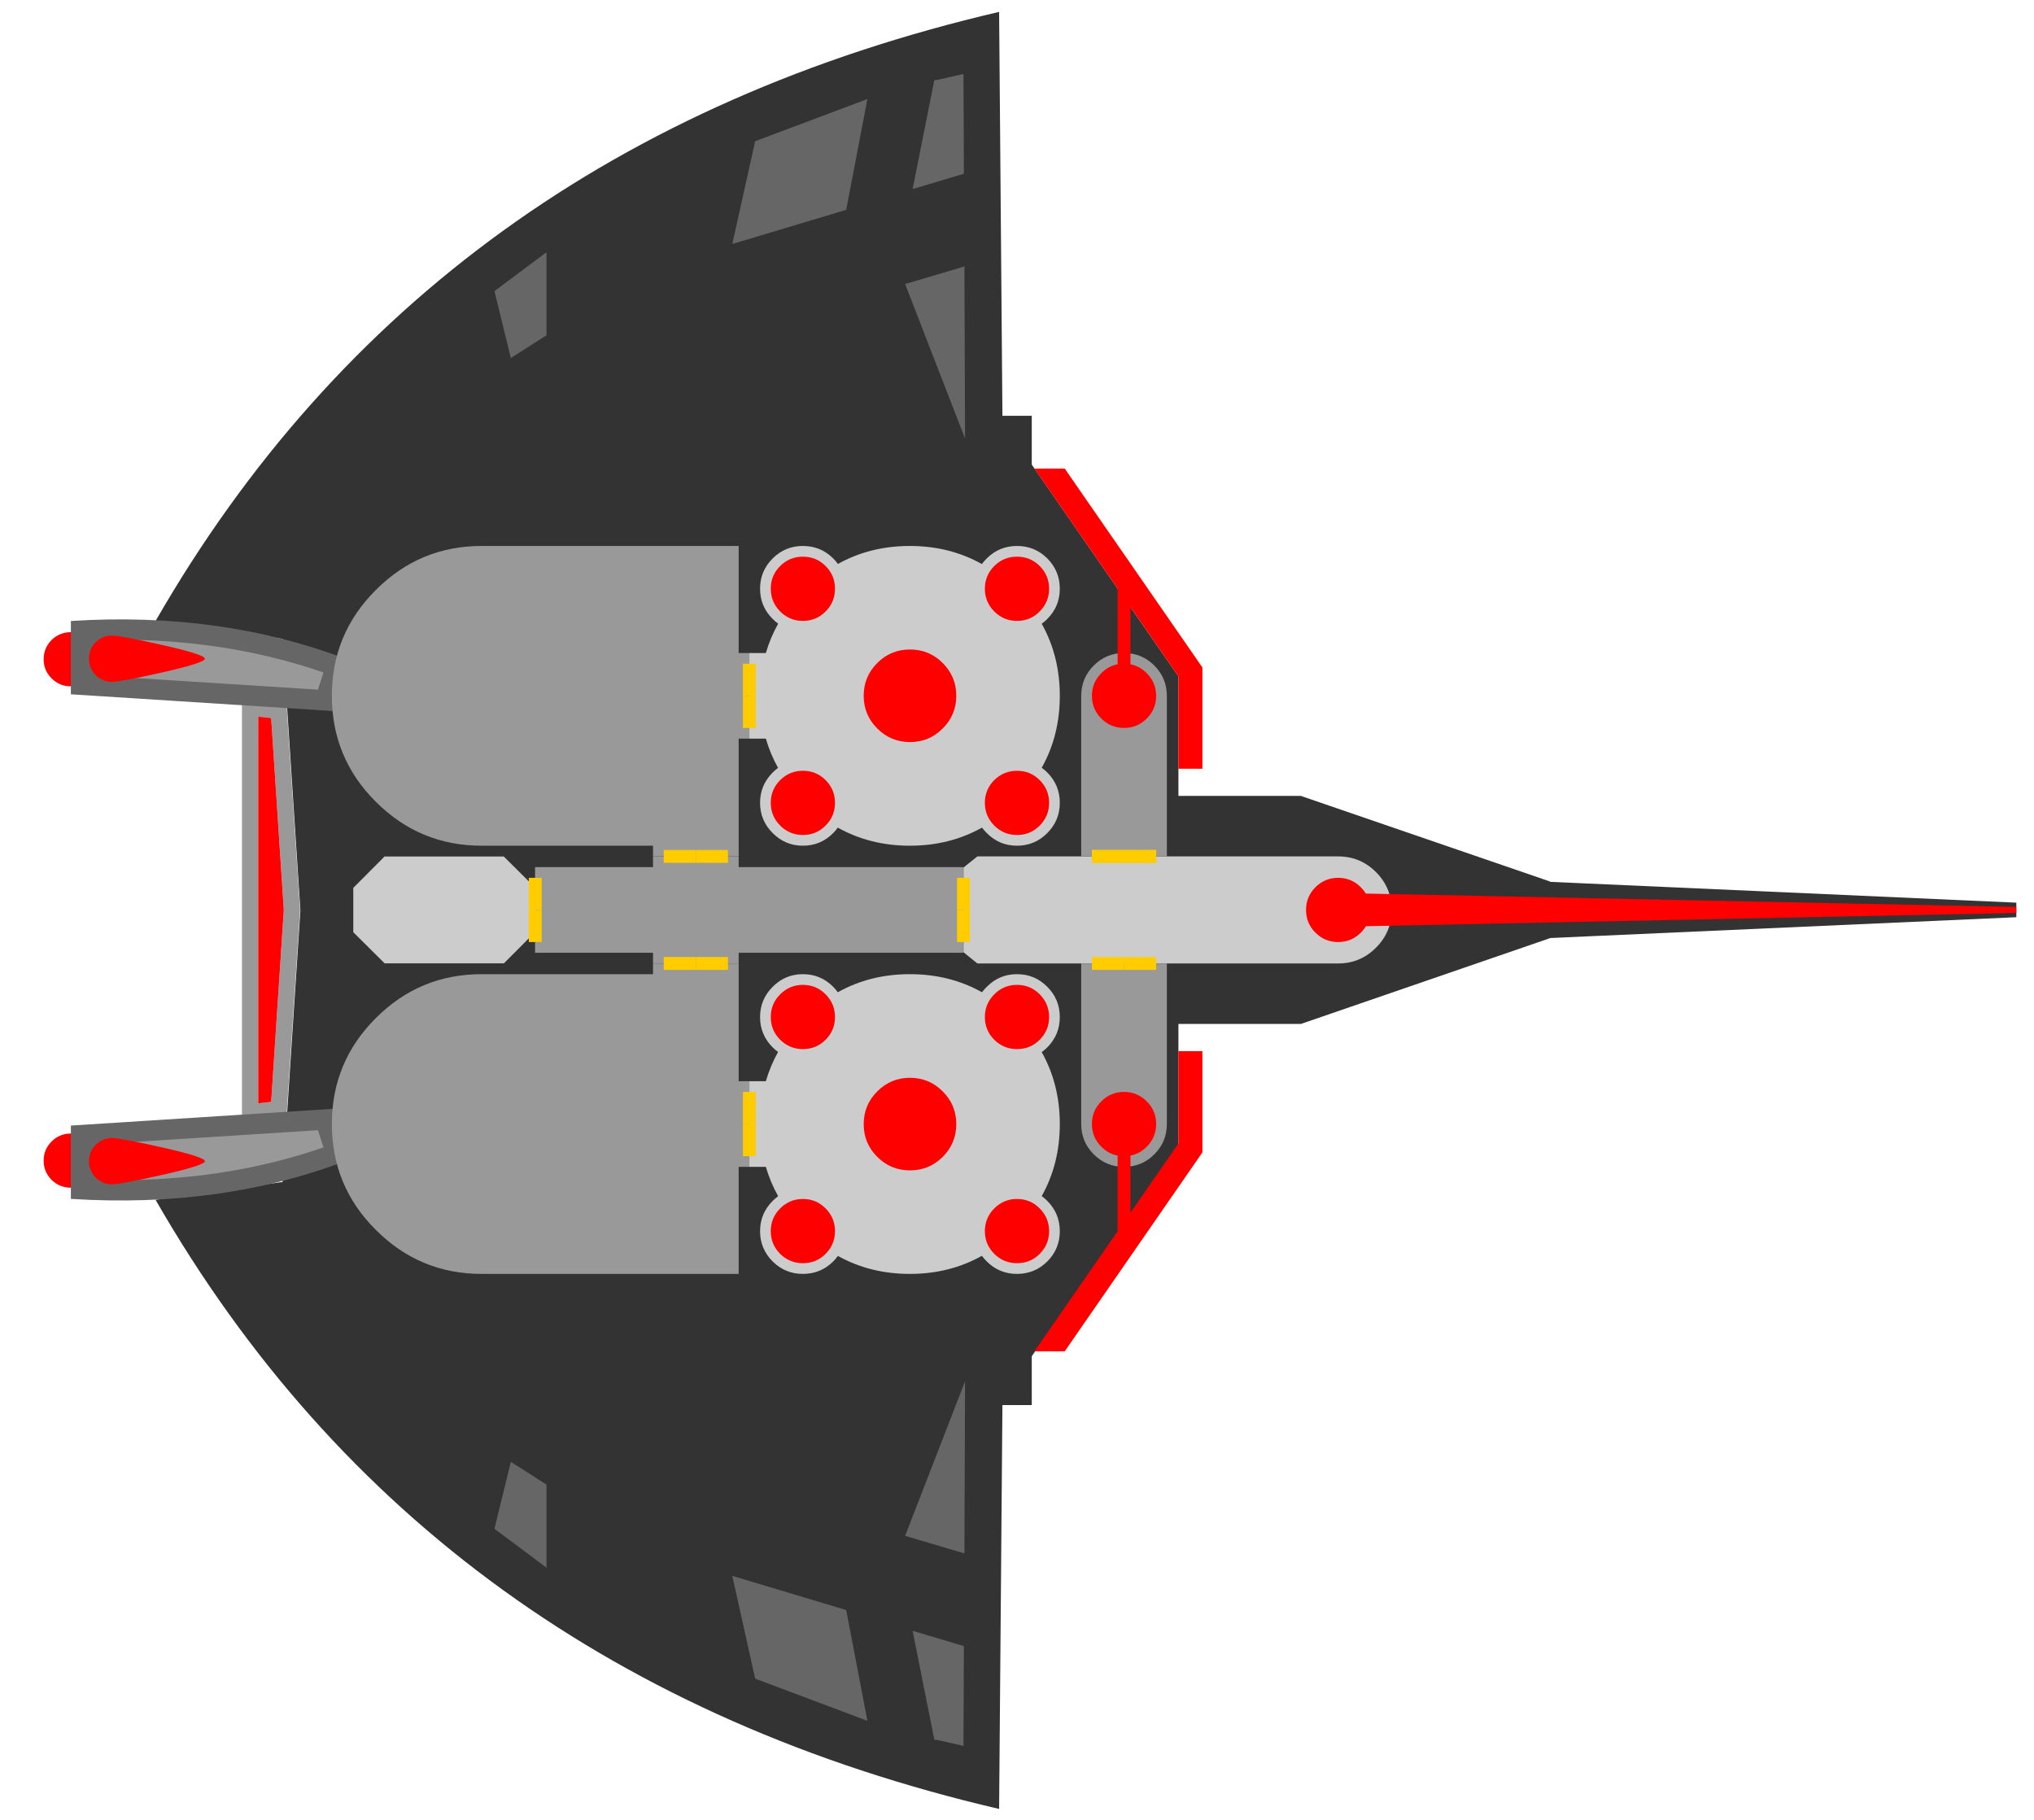
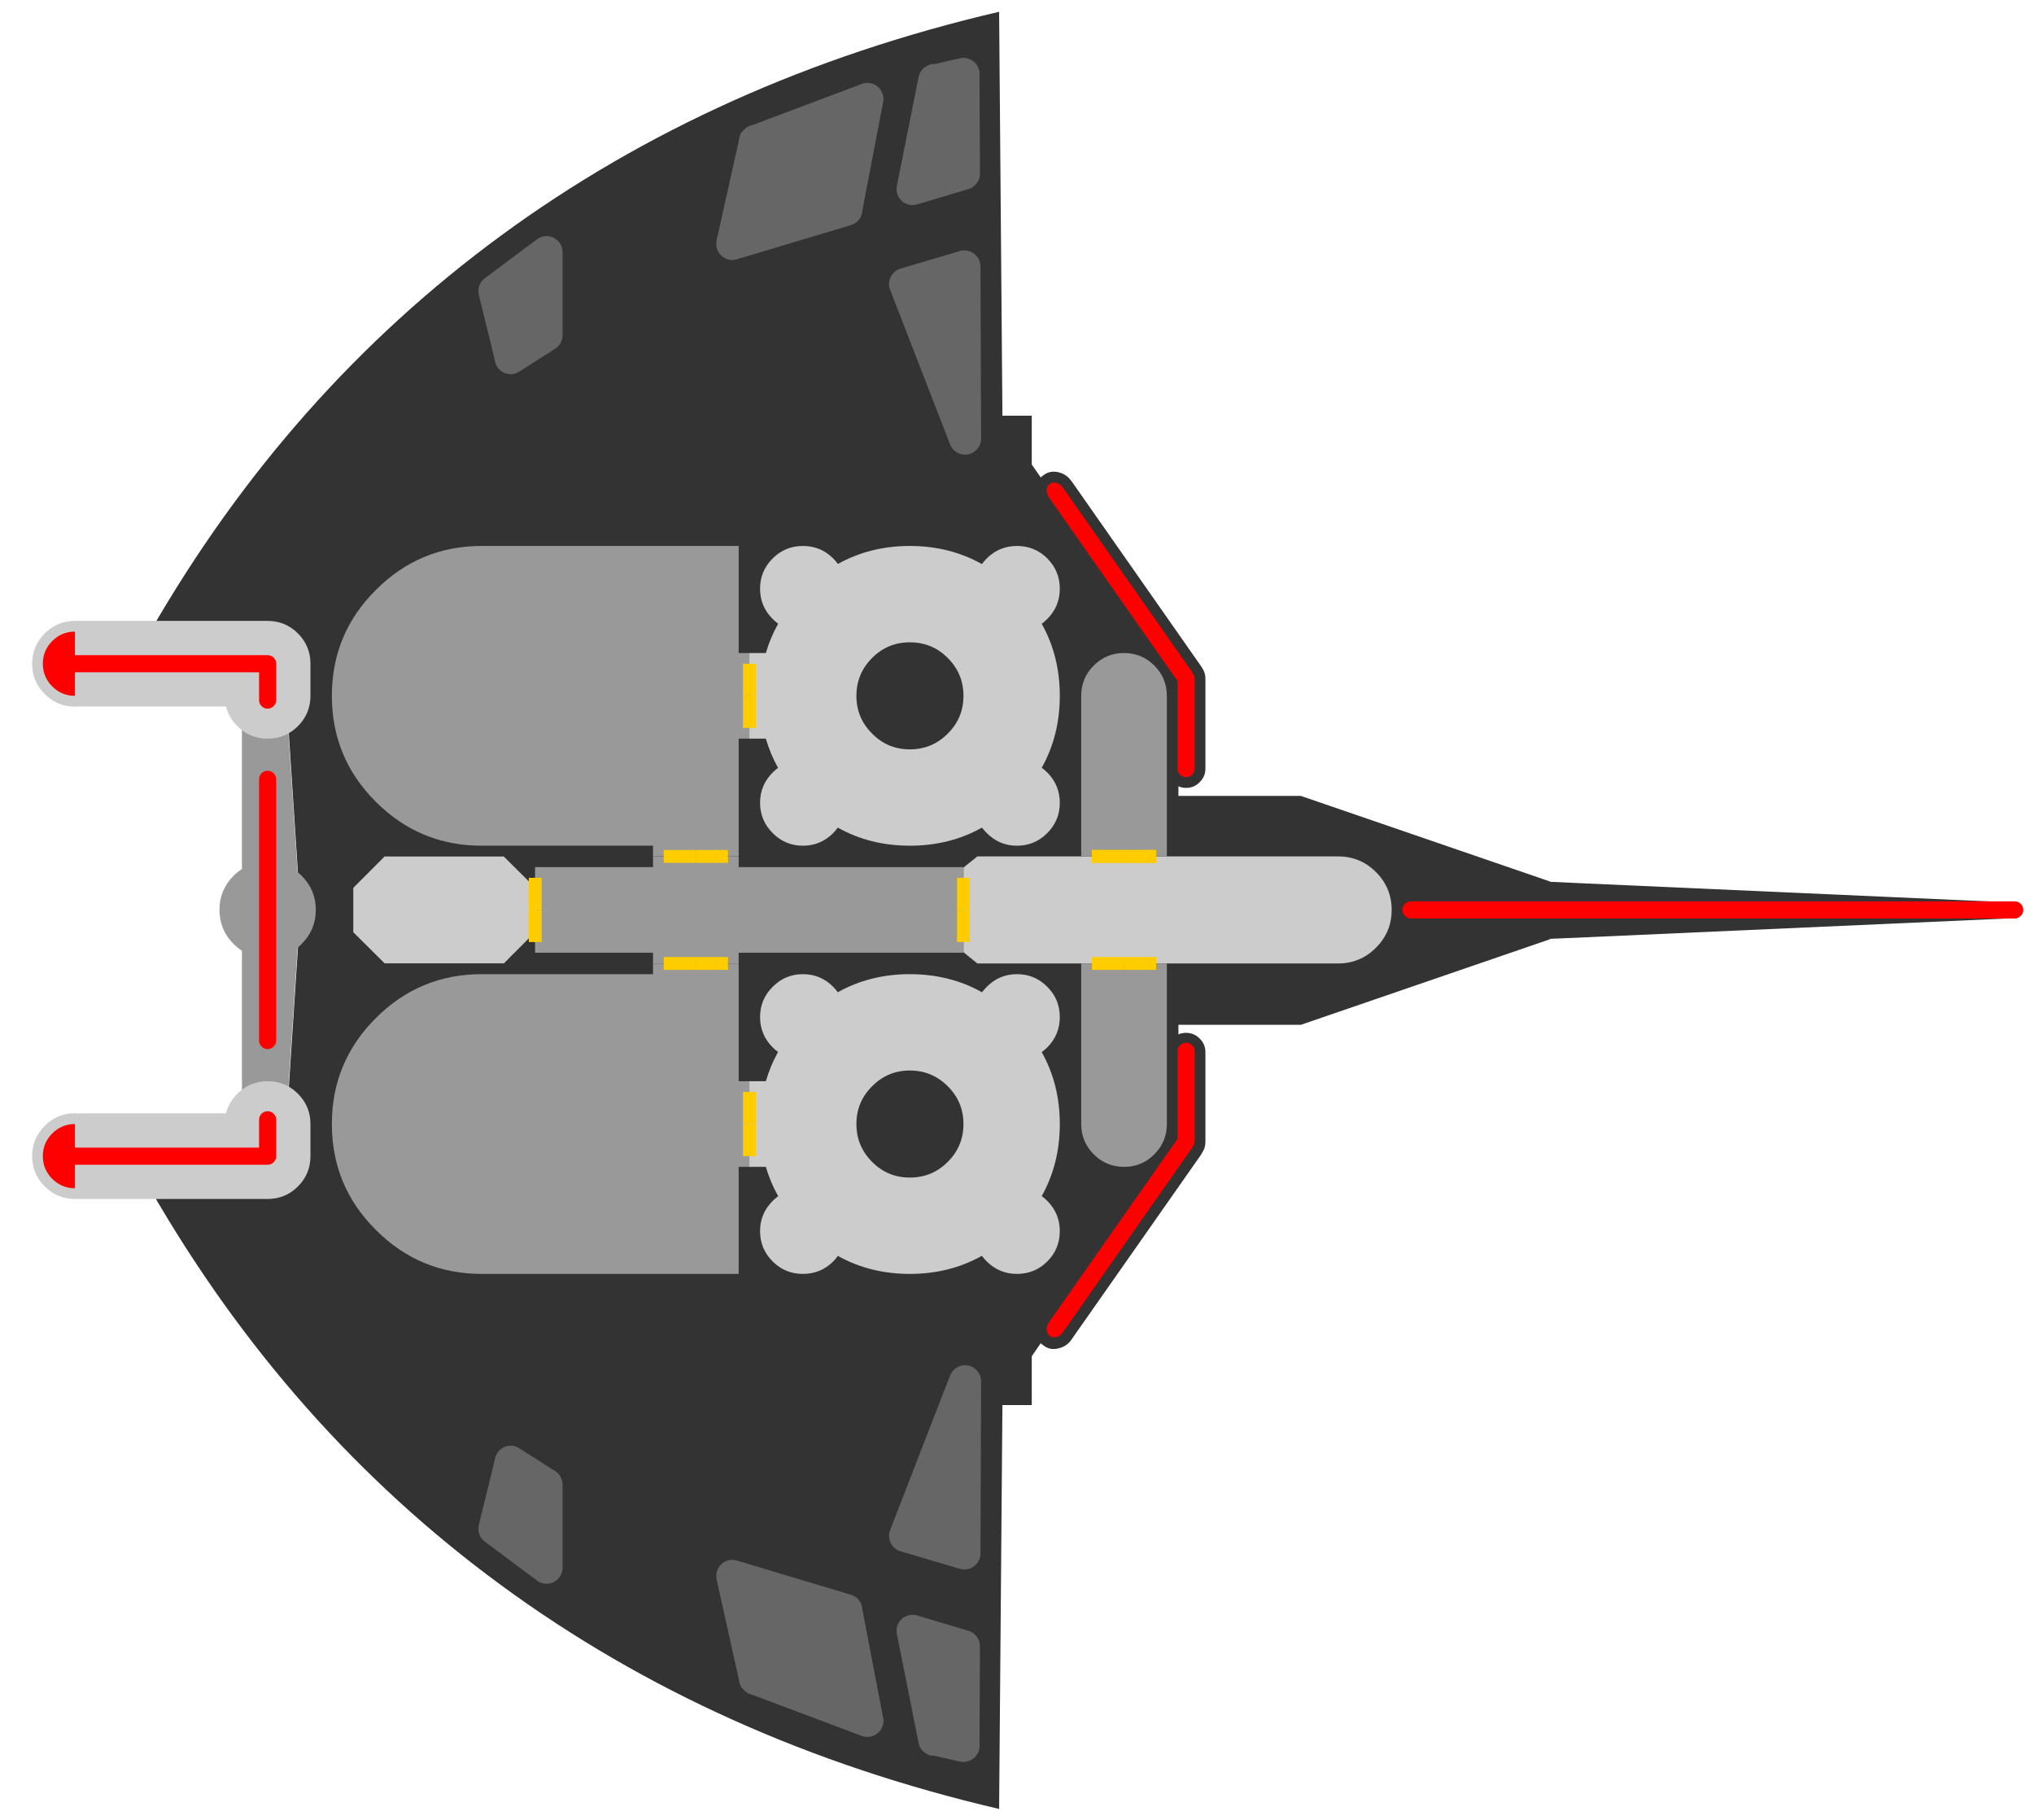
<svg xmlns="http://www.w3.org/2000/svg" xmlns:xlink="http://www.w3.org/1999/xlink" version="1.1" preserveAspectRatio="none" x="0px" y="0px" width="950px" height="850px" viewBox="0 0 950 850">
  <defs>
-     <g id="Wireframe_Flat_0_Layer5_0_FILL">
-       <path fill="#333333" stroke="none" d=" M 256.9 -208 L 256.9 -230.8 243.2 -230.8 241.65 -419.45 Q -24.5 -357.4 -152.35 -134.95 L -93 -126.6 -84.7 0.2 -93 127.05 -152.35 135.4 Q -24.5 357.85 241.65 419.9 L 243.2 231.25 256.9 231.25 256.9 208.45 325.4 109.55 325.4 0.45 325.4 0 325.4 -109.1 256.9 -208 Z" />
+     <g id="Wireframe_Flat_0_Layer9_0_FILL">
+       <path fill="#333333" stroke="none" d=" M 716.75 -3 L 716.75 -3.4 516.25 -12.35 498.9 -13.15 498.9 -13.3 382.6 -53.25 325.4 -53.25 325.4 -57.75 Q 327.06 -56.992 329 -57 332.668 -56.999 335.25 -59.6 335.326 -59.673 335.4 -59.75 338.001 -62.332 338 -66 L 338 -108 Q 338.012 -110.779 336.5 -113 336.3 -113.406 336 -113.8 L 275.6 -200.1 275.65 -199.95 Q 273.498 -203.259 270 -204.25 265.771 -205.557 262.5 -203.15 261.73 -202.627 261.1 -202 L 256.9 -208.05 256.9 -230.8 256.9 -230.85 243.2 -230.85 241.65 -419.5 Q 109.4 -388.65 8.85 -314.85 -90.5 -241.9 -154.85 -130 L -154.85 -130 Q -154.836 -129.974 -154.85 -129.95 L -93 -126.6 -84.7 0.2 -93 127 -154.85 130.35 Q -154.836 130.374 -154.85 130.4 L -154.85 130.4 Q -90.5 242.3 8.85 315.25 109.4 389.05 241.65 419.9 L 243.2 231.25 256.9 231.25 256.9 231.2 256.9 208.45 261.1 202.35 Q 261.71 203.006 262.55 203.55 265.75 205.95 270 204.6 273.5 203.65 275.7 200.35 L 275.6 200.45 336.05 114.2 Q 336.3 113.8 336.5 113.35 338 111.2 338 108.4 L 338 66.4 Q 338 62.75 335.4 60.15 335.35 60.05 335.25 60 332.65 57.4 329 57.4 327.05 57.4 325.4 58.1 L 325.4 53.65 382.6 53.65 498.9 13.7 498.9 13.5 516.25 12.75 716.75 3.8 716.75 3.4 716.75 -3 Z" />
+     </g>
+     <g id="Wireframe_Flat_0_Layer8_0_FILL">
+       <path fill="#999999" stroke="none" d=" M -91.2 -96.55 L -112 -98.8 -112 -19.1 Q -114.042 -17.788 -115.9 -16 L -115.9 -15.95 Q -122.502 -9.351 -122.5 -0.05 -122.494 9.31 -115.9 15.9 -114.057 17.75 -112 19.05 L -112 98.8 -91.2 96.55 -86 17.6 Q -85.022 16.829 -84.1 15.9 L -84.1 15.85 Q -77.507 9.292 -77.5 -0.05 -77.498 -9.351 -84.1 -15.95 -85.024 -16.875 -86 -17.65 L -91.2 -96.55 Z" />
+     </g>
+     <g id="Wireframe_Flat_0_Layer7_0_FILL">
+       <path fill="#CCCCCC" stroke="none" d=" M 231.5 -25 L 225 -19.8 225 19.75 231.5 25 400 25 Q 410.35 25 417.65 17.65 425 10.35 425 0 425 -10.35 417.65 -17.7 410.35 -25 400 -25 L 231.5 -25 Z" />
+     </g>
+     <g id="Wireframe_Flat_0_Layer6_0_FILL">
+       <path fill="#99999A" stroke="none" d=" M 80 -25 L 80 -20 24.9 -20 24.9 20 80 20 80 25 120 25 120 20 224.9 20 224.9 -20 120 -20 120 -25 80 -25 Z" />
+     </g>
+     <g id="Wing_flat_0_Layer8_0_FILL">
+       <path fill="#CCCCCC" stroke="none" d=" M -204.1 -129.15 Q -210 -123.25 -210 -115 -210 -106.7 -204.1 -100.85 -198.25 -94.95 -190 -94.95 -189.136 -94.95 -188.3 -95.05 -187.903 -95 -187.5 -95 L -180.9 -95 -150.9 -95 -119.45 -95 Q -118.152 -89.852 -114.15 -85.85 -108.3 -80 -100 -80 -91.7 -80 -85.85 -85.85 -80 -91.7 -80 -100 L -80 -115 Q -80 -123.3 -85.85 -129.15 -91.7 -135 -100 -135 -100.249 -135 -100.5 -135 L -150.9 -135 -153.9 -135 -159.9 -135 -180.9 -135 -187.5 -135 Q -188.132 -135 -188.75 -135 -189.368 -135 -190 -135 -198.25 -135 -204.1 -129.15 Z" />
+     </g>
+     <g id="Wing_flat_0_Layer6_0_FILL">
+       <path fill="#99999A" stroke="none" d=" M 320 -100 Q 320 -108.3 314.15 -114.15 308.3 -120 300 -120 291.7 -120 285.85 -114.15 280 -108.3 280 -100 L 280 -25 320 -25 320 -100 Z" />
+       <path fill="#999999" stroke="none" d=" M 125 -120 L 120 -120 120 -170 -0.05 -170 Q -29 -170 -49.5 -149.4 -70 -129 -70 -100 -70 -71 -49.5 -50.55 -29 -30 -0.05 -30 L 80 -30 80 -25 120 -25 120 -80 125 -80 125 -120 Z" />
+       <path fill="#CCCCCC" stroke="none" d=" M 150 -170 Q 141.75 -170 135.9 -164.2 130 -158.3 130 -150.05 130 -141.75 135.9 -135.9 137.122 -134.667 138.45 -133.7 134.798 -127.177 132.7 -120 L 125 -120 125 -80 132.7 -80 Q 134.788 -72.847 138.4 -66.35 137.107 -65.397 135.9 -64.2 130 -58.3 130 -50.05 130 -41.75 135.9 -35.9 141.75 -30 150 -30 158.3 -30 164.15 -35.9 165.36 -37.11 166.3 -38.45 181.382 -30 199.95 -30 218.588 -30 233.65 -38.45 234.664 -37.126 235.9 -35.9 241.75 -30 250 -30 258.3 -30 264.15 -35.9 270 -41.75 270 -50.05 270 -58.3 264.15 -64.2 262.92 -65.419 261.55 -66.4 270 -81.44 270 -100 270 -118.596 261.55 -133.65 262.905 -134.645 264.15 -135.9 270 -141.75 270 -150.05 270 -158.3 264.15 -164.2 258.3 -170 250 -170 241.75 -170 235.9 -164.2 234.63 -162.93 233.6 -161.55 218.555 -170 199.95 -170 181.415 -170 166.35 -161.6 165.394 -162.946 164.15 -164.2 158.3 -170 150 -170 Z" />
+     </g>
+     <g id="Wing_flat_0_Layer5_0_FILL">
+       <path fill="#666666" stroke="none" d=" M 37.75 -307.2 Q 37.752 -310.081 35.8 -312.25 33.848 -314.385 30.95 -314.7 28.092 -314.945 25.75 -313.2 L 1.45 -295.05 Q 0.037 -293.98 -0.75 -292.4 -1.548 -290.818 -1.55 -289.05 L -1.55 -289 Q -1.545 -288.112 -1.35 -287.25 L 6.05 -257.05 Q 6.272 -254.836 7.7 -253.05 9.498 -250.817 12.3 -250.35 15.149 -249.881 17.55 -251.45 L 34.25 -262.1 Q 35.892 -263.113 36.8 -264.8 37.751 -266.488 37.75 -268.4 L 37.75 -307.2 M 195.6 -299.55 Q 193.591 -298.935 192.15 -297.35 190.758 -295.771 190.35 -293.7 189.985 -291.635 190.75 -289.65 L 218.75 -217.45 Q 219.745 -214.922 222.1 -213.6 224.498 -212.274 227.15 -212.8 229.799 -213.281 231.5 -215.4 233.258 -217.475 233.25 -220.2 L 232.95 -300.6 Q 232.946 -302.951 231.55 -304.9 230.148 -306.861 227.85 -307.65 225.601 -308.431 223.3 -307.75 L 195.6 -299.55 M 186.85 -382.05 Q 185.594 -384.654 182.9 -385.75 180.192 -386.796 177.5 -385.8 L 126.45 -366.6 Q 124.407 -366.31 122.45 -364.35 122.334 -364.231 122.2 -364.1 120.472 -362.643 120.2 -359.85 L 109.7 -312.75 Q 109.548 -311.921 109.55 -311.1 L 109.55 -311.05 Q 109.548 -308.651 110.95 -306.7 112.351 -304.737 114.6 -303.95 116.903 -303.173 119.2 -303.9 L 172.4 -319.85 Q 174.205 -320.371 175.55 -321.7 L 175.6 -321.75 Q 177.611 -323.758 177.75 -326.55 L 187.35 -376.65 Q 187.404 -376.847 187.4 -377 188.086 -379.598 186.85 -382.05 M 228.15 -397.25 Q 225.874 -398.322 223.4 -397.8 L 211.55 -395.1 211.5 -395.1 Q 211.462 -395.1 211.4 -395.1 208.733 -395.105 206.65 -393.4 204.571 -391.689 204.05 -389.1 L 193.9 -338.2 Q 193.369 -335.551 194.6 -333.2 195.883 -330.812 198.35 -329.8 200.829 -328.746 203.4 -329.55 L 227.35 -336.7 Q 229.739 -337.396 231.2 -339.4 232.712 -341.4 232.7 -343.9 L 232.5 -389.6 Q 232.783 -391.863 231.65 -393.95 230.479 -396.194 228.15 -397.25 Z" />
+     </g>
+     <g id="Wing_flat_0_Layer4_0_FILL">
+       <path fill="#333333" stroke="none" d=" M 199.95 -125 Q 189.6 -125 182.35 -117.7 175 -110.35 175 -100 175 -89.6 182.35 -82.35 189.6 -75 199.95 -75 210.35 -75 217.65 -82.35 225 -89.6 225 -100 225 -110.35 217.65 -117.7 210.35 -125 199.95 -125 Z" />
+     </g>
+     <g id="Door_0_Layer0_0_FILL">
+       <path fill="#FFCC00" stroke="none" d=" M 3 -15 L -3 -15 -3 0 3 0 3 -15 Z" />
+     </g>
+     <g id="Door_0_Layer0_1_FILL">
+       <path fill="#FFCC00" stroke="none" d=" M 3 15 L 3 0 -3 0 -3 15 3 15 Z" />
+     </g>
+     <g id="Wing_flat_0_Layer1_0_FILL">
+       <path fill="#FF0000" stroke="none" d=" M -190 -119 L -190 -130 Q -196.2 -130 -200.6 -125.6 -205 -121.2 -205 -115 -205 -108.8 -200.6 -104.4 -196.2 -100 -190 -100 L -190 -111 -104 -111 -104 -98 Q -104 -96.35 -102.85 -95.2 -101.65 -94 -100 -94 -98.35 -94 -97.2 -95.2 -96 -96.35 -96 -98 L -96 -115 Q -96 -116.65 -97.2 -117.85 -98.35 -119 -100 -119 L -190 -119 M 268.5 -199.45 Q 266.75 -200 265.4 -199.05 264.05 -198.1 263.85 -196.2 263.8 -194.35 264.95 -192.6 L 325 -106.9 325 -66 Q 325 -64.35 326.15 -63.2 327.35 -62 329 -62 330.65 -62 331.8 -63.2 333 -64.35 333 -66 L 333 -108 Q 333 -109.65 331.8 -110.85 L 331.9 -110.95 271.5 -197.2 Q 270.35 -198.95 268.5 -199.45 Z" />
    </g>
    <g id="Wireframe_Flat_0_Layer4_0_FILL">
-       <path fill="#99999A" stroke="none" d=" M -91.2 -96.55 L -112 -98.8 -112 98.8 -91.2 96.55 -84.85 0 -91.2 -96.55 M -104.4 -90.3 L -98.35 -89.65 -92.45 0 -98.35 89.65 -104.4 90.35 -104.4 -90.3 Z" />
-       <path fill="#FF0000" stroke="none" d=" M -98.35 -89.65 L -104.4 -90.3 -104.4 90.35 -98.35 89.65 -92.45 0 -98.35 -89.65 Z" />
-     </g>
-     <g id="Wireframe_Flat_0_Layer4_1_FILL">
-       <path fill="#333333" stroke="none" d=" M 495.9 -10.55 L 379.6 -50.5 282.6 -50.5 282.6 56 379.6 56 495.9 15.95 495.9 -10.55 Z" />
-     </g>
-     <g id="Wireframe_Flat_0_Layer4_2_FILL">
-       <path fill="#333333" stroke="none" d=" M 406.45 -14.35 L 380.2 -35.3 282.6 -35.3 282.6 40.8 380.2 40.8 406.45 19.85 513.25 15.1 713.75 6.15 713.75 -0.65 513.25 -9.6 406.45 -14.35 Z" />
-     </g>
-     <g id="Wireframe_Flat_0_Layer4_3_FILL">
-       <path fill="#CCCCCC" stroke="none" d=" M 231.5 -25 L 225 -19.8 225 19.75 231.5 25 400 25 Q 410.35 25 417.65 17.65 425 10.35 425 0 425 -10.35 417.65 -17.7 410.35 -25 400 -25 L 231.5 -25 Z" />
-     </g>
-     <g id="Wireframe_Flat_0_Layer4_4_FILL">
-       <path fill="#FF0000" stroke="none" d=" M 400 -15 Q 393.75 -15 389.4 -10.6 385 -6.2 385 0 385 6.25 389.4 10.6 393.75 15 400 15 406.2 15 410.6 10.6 412.009 9.207 412.95 7.6 L 716.75 1.4 716.75 -1.4 412.95 -7.65 Q 411.999 -9.201 410.6 -10.6 406.2 -15 400 -15 Z" />
+       <path fill="#CCCCCC" stroke="none" d=" M 25 -10.35 L 10.3 -24.95 -45.4 -24.95 -60 -10.3 -60 10.4 -45.35 24.95 10.35 24.95 24.95 10.3 25 -10.35 Z" />
    </g>
    <g id="Wireframe_Flat_0_Layer3_0_FILL">
-       <path fill="#99999A" stroke="none" d=" M 80 -25 L 80 -20 24.9 -20 24.9 20 80 20 80 25 120 25 120 20 224.9 20 224.9 -20 120 -20 120 -25 80 -25 Z" />
+       <path fill="#FF0000" stroke="none" d=" M 718.8 -2.85 Q 717.65 -4 716 -4 L 434 -4 Q 432.35 -4 431.15 -2.85 430 -1.65 430 0 430 1.65 431.15 2.8 432.35 4 434 4 L 716 4 Q 717.65 4 718.8 2.8 720 1.65 720 0 720 -1.65 718.8 -2.85 Z" />
    </g>
-     <g id="Cannon_0_Layer0_0_FILL">
-       <path fill="#FF0000" stroke="none" d=" M -88.8 -15.45 Q -93.65 -10.55 -93.65 -3.65 -93.65 3.2 -88.8 8.05 -85.15 11.7 -80.35 12.65 -78.8 12.95 -77.05 12.95 -70.15 12.95 -65.3 8.05 -60.4 3.2 -60.4 -3.65 -60.4 -10.55 -65.3 -15.45 -70.15 -20.3 -77.05 -20.3 -78.8 -20.3 -80.35 -19.95 -85.15 -19.05 -88.8 -15.45 Z" />
+     <g id="Wireframe_Flat_0_Layer3_1_FILL">
+       <path fill="#FF0000" stroke="none" d=" M -100 -65 Q -101.65 -65 -102.85 -63.85 -104 -62.65 -104 -61 L -104 61 Q -104 62.65 -102.85 63.8 -101.65 65 -100 65 -98.35 65 -97.2 63.8 -96 62.65 -96 61 L -96 -61 Q -96 -62.65 -97.2 -63.85 -98.35 -65 -100 -65 Z" />
    </g>
-     <g id="Cannon_0_Layer0_1_FILL">
-       <path fill="#666666" stroke="none" d=" M -76.95 -27.15 L -76.95 17.85 83.6 28.1 93.65 -3.15 Q 16.05 -33.1 -76.95 -27.15 Z" />
-     </g>
-     <g id="Cannon_0_Layer0_2_FILL">
-       <path fill="#999999" stroke="none" d=" M 74.7 15 L 78.1 4.45 Q 16.45 -16.85 -54.85 -15.55 L -54.85 6.75 74.7 15 Z" />
-     </g>
-     <g id="Cannon_Node_0_Layer0_0_FILL">
-       <path fill="#FF0000" stroke="none" d=" M -2 -9.8 Q -4.9 -9.25 -7.1 -7.1 -10 -4.15 -10 0 -10 4.1 -7.1 7.05 -4.9 9.25 -2 9.8 -1.1 10 0 10 3.25 10 21.05 6.05 40 1.8 40 0 40 -1.8 21.05 -6.05 3.25 -10 0 -10 -1.1 -10 -2 -9.8 Z" />
-     </g>
-     <g id="Wing_flat_0_Layer5_0_FILL">
-       <path fill="#99999A" stroke="none" d=" M 300 -120 Q 291.7 -120 285.85 -114.15 280 -108.3 280 -100 L 280 -25 320 -25 320 -100 Q 320 -108.3 314.15 -114.15 308.3 -120 300 -120 Z" />
-       <path fill="#999999" stroke="none" d=" M 125 -120 L 120 -120 120 -170 -0.05 -170 Q -29 -170 -49.5 -149.4 -70 -129 -70 -100 -70 -71 -49.5 -50.55 -29 -30 -0.05 -30 L 80 -30 80 -25 120 -25 120 -80 125 -80 125 -120 Z" />
-       <path fill="#CCCCCC" stroke="none" d=" M 135.9 -164.2 Q 130 -158.3 130 -150.05 130 -141.75 135.9 -135.9 137.122 -134.667 138.45 -133.7 134.798 -127.177 132.7 -120 L 125 -120 125 -80 132.7 -80 Q 134.788 -72.847 138.4 -66.35 137.107 -65.397 135.9 -64.2 130 -58.3 130 -50.05 130 -41.75 135.9 -35.9 141.75 -30 150 -30 158.3 -30 164.15 -35.9 165.36 -37.11 166.3 -38.45 181.382 -30 199.95 -30 218.588 -30 233.65 -38.45 234.664 -37.126 235.9 -35.9 241.75 -30 250 -30 258.3 -30 264.15 -35.9 270 -41.75 270 -50.05 270 -58.3 264.15 -64.2 262.92 -65.419 261.55 -66.4 270 -81.44 270 -100 270 -118.596 261.55 -133.65 262.905 -134.645 264.15 -135.9 270 -141.75 270 -150.05 270 -158.3 264.15 -164.2 258.3 -170 250 -170 241.75 -170 235.9 -164.2 234.63 -162.93 233.6 -161.55 218.555 -170 199.95 -170 181.415 -170 166.35 -161.6 165.394 -162.946 164.15 -164.2 158.3 -170 150 -170 141.75 -170 135.9 -164.2 Z" />
-     </g>
-     <g id="Wing_flat_0_Layer4_0_FILL">
-       <path fill="#666666" stroke="none" d=" M 5.95 -289.05 L 5.95 -289 13.5 -258.15 Q 13.5 -258 13.55 -257.8 L 13.65 -257.85 13.55 -257.75 30.25 -268.4 30.25 -307.2 5.95 -289.05 M 197.75 -292.35 L 225.75 -220.15 225.45 -300.55 197.75 -292.35 M 180 -378.05 Q 180.05 -378.4 180.15 -378.75 L 128.25 -359.25 Q 128 -359.15 127.85 -359.1 127.8 -359.1 127.75 -359.05 L 127.7 -358.95 Q 127.65 -358.9 127.65 -358.8 L 117.05 -311.1 117.05 -311.05 170.25 -327 170.3 -327.05 170.3 -327.1 170.25 -327.05 170.25 -327.1 180 -378.05 M 225 -389.8 Q 225 -390.15 225.05 -390.45 L 213.05 -387.75 Q 212.2 -387.6 211.4 -387.6 L 201.25 -336.7 225.2 -343.85 225 -389.8 Z" />
-     </g>
-     <g id="Wing_flat_0_Layer3_0_FILL">
-       <path fill="#FF0000" stroke="none" d=" M 239.4 -60.65 Q 235 -56.25 235 -50.05 235 -43.8 239.4 -39.4 243.8 -35 250 -35 256.25 -35 260.6 -39.4 265 -43.8 265 -50.05 265 -56.25 260.6 -60.65 256.25 -65 250 -65 243.8 -65 239.4 -60.65 M 200 -121.65 Q 191.05 -121.65 184.75 -115.35 178.4 -109 178.4 -100.05 178.4 -91.05 184.75 -84.75 191.05 -78.4 200 -78.4 209 -78.4 215.3 -84.75 221.65 -91.05 221.65 -100.05 221.65 -109 215.3 -115.35 209 -121.65 200 -121.65 M 260.6 -160.65 Q 256.25 -165 250 -165 243.8 -165 239.4 -160.65 235 -156.25 235 -150.05 235 -143.8 239.4 -139.4 243.8 -135 250 -135 256.25 -135 260.6 -139.4 265 -143.8 265 -150.05 265 -156.25 260.6 -160.65 M 139.4 -60.65 Q 135 -56.25 135 -50.05 135 -43.8 139.4 -39.4 143.8 -35 150 -35 156.25 -35 160.6 -39.4 165 -43.8 165 -50.05 165 -56.25 160.6 -60.65 156.25 -65 150 -65 143.8 -65 139.4 -60.65 M 139.4 -160.65 Q 135 -156.25 135 -150.05 135 -143.8 139.4 -139.4 143.8 -135 150 -135 156.25 -135 160.6 -139.4 165 -143.8 165 -150.05 165 -156.25 160.6 -160.65 156.25 -165 150 -165 143.8 -165 139.4 -160.65 Z" />
-     </g>
-     <g id="Wing_flat_0_Layer2_0_FILL">
-       <path fill="#FF0000" stroke="none" d=" M 272.3 -206.15 L 258.15 -206.15 297 -150.1 297 -114.75 Q 292.665 -113.902 289.4 -110.6 285 -106.2 285 -100 285 -93.75 289.4 -89.4 293.75 -85 300 -85 306.2 -85 310.6 -89.4 315 -93.75 315 -100 315 -106.2 310.6 -110.6 307.305 -113.895 303 -114.75 L 303 -141.45 325.4 -109.1 325.4 -65.95 336.6 -65.95 336.6 -113.25 272.3 -206.15 Z" />
-     </g>
-     <g id="Door_0_Layer0_0_FILL">
-       <path fill="#FFCC00" stroke="none" d=" M -5 -15 L -5 0 5 0 5 -15 -5 -15 Z" />
-     </g>
-     <g id="Door_0_Layer0_1_FILL">
-       <path fill="#FFCC00" stroke="none" d=" M -5 -15 L -5 0 5 0 5 -15 -5 -15 Z" />
-     </g>
-     <g id="Wireframe_Flat_0_Layer1_0_FILL">
-       <path fill="#CCCCCC" stroke="none" d=" M 25 -10.35 L 10.3 -24.95 -45.4 -24.95 -60 -10.3 -60 10.4 -45.35 24.95 10.35 24.95 24.95 10.3 25 -10.35 Z" />
-     </g>
+     <path id="Wing_flat_0_Layer7_0_1_STROKES" stroke="#313132" stroke-width="2" stroke-linejoin="round" stroke-linecap="round" fill="none" d=" M 100 -80.75 L 100 -156.3" />
  </defs>
  <g transform="matrix( 0.9999847, 0, 0, 1, 225,425) ">
    <g transform="matrix( 1, 0, 0, 1, 0,0) ">
-       <use xlink:href="#Wireframe_Flat_0_Layer5_0_FILL" />
+       <use xlink:href="#Wireframe_Flat_0_Layer9_0_FILL" />
    </g>
    <g transform="matrix( 1, 0, 0, 1, 0,0) ">
-       <use xlink:href="#Wireframe_Flat_0_Layer4_0_FILL" />
-     </g>
-     <g transform="matrix( 1, 0, 0, 1, 3,-2.75) ">
-       <use xlink:href="#Wireframe_Flat_0_Layer4_1_FILL" />
-     </g>
-     <g transform="matrix( 1, 0, 0, 1, 3,-2.75) ">
-       <use xlink:href="#Wireframe_Flat_0_Layer4_2_FILL" />
+       <use xlink:href="#Wireframe_Flat_0_Layer8_0_FILL" />
    </g>
    <g transform="matrix( 1, 0, 0, 1, 0,0) ">
-       <use xlink:href="#Wireframe_Flat_0_Layer4_3_FILL" />
+       <use xlink:href="#Wireframe_Flat_0_Layer7_0_FILL" />
    </g>
    <g transform="matrix( 1, 0, 0, 1, 0,0) ">
-       <use xlink:href="#Wireframe_Flat_0_Layer4_4_FILL" />
-     </g>
-     <g transform="matrix( 1, 0, 0, 1, 0,0) ">
-       <use xlink:href="#Wireframe_Flat_0_Layer3_0_FILL" />
+       <use xlink:href="#Wireframe_Flat_0_Layer6_0_FILL" />
    </g>
    <g transform="matrix( 0.9999847, 0, 0, 0.9999847, 0,0) ">
-       <g transform="matrix( 0.7609863, 0, 0, 0.7609863, -133.35,-114.3) ">
-         <g transform="matrix( 1, 0, 0, 1, 0,0) ">
-           <use xlink:href="#Cannon_0_Layer0_0_FILL" />
-         </g>
-         <g transform="matrix( 1, 0, 0, 1, 0,0) ">
-           <use xlink:href="#Cannon_0_Layer0_1_FILL" />
-         </g>
-         <g transform="matrix( 1, 0, 0, 1, 0,0) ">
-           <use xlink:href="#Cannon_0_Layer0_2_FILL" />
-         </g>
-         <g transform="matrix( 1.422485, 0, 0, 1.422485, -51.6,-4) ">
-           <g transform="matrix( 1, 0, 0, 1, 0,0) ">
-             <use xlink:href="#Cannon_Node_0_Layer0_0_FILL" />
-           </g>
-         </g>
+       <g transform="matrix( 1, 0, 0, 1, 0,0) ">
+         <use xlink:href="#Wing_flat_0_Layer8_0_FILL" />
+       </g>
+       <g transform="matrix( 1, 0, 0, 1, 0,0) ">
+         <use xlink:href="#Wing_flat_0_Layer7_0_1_STROKES" />
+       </g>
+       <g transform="matrix( 1, 0, 0, 1, 0,0) ">
+         <use xlink:href="#Wing_flat_0_Layer6_0_FILL" />
      </g>
      <g transform="matrix( 1, 0, 0, 1, 0,0) ">
        <use xlink:href="#Wing_flat_0_Layer5_0_FILL" />
      </g>
      <g transform="matrix( 1, 0, 0, 1, 0,0) ">
        <use xlink:href="#Wing_flat_0_Layer4_0_FILL" />
      </g>
-       <g transform="matrix( 1, 0, 0, 1, 0,0) ">
-         <use xlink:href="#Wing_flat_0_Layer3_0_FILL" />
-       </g>
-       <g transform="matrix( 1, 0, 0, 1, 0,0) ">
-         <use xlink:href="#Wing_flat_0_Layer2_0_FILL" />
-       </g>
      <g transform="matrix( 0, 1, -1, 0, 100,-25) ">
-         <g transform="matrix( 0.6000061, 0, 0, 1, 0,0) ">
+         <g transform="matrix( 1, 0, 0, 1, 0,0) ">
          <use xlink:href="#Door_0_Layer0_0_FILL" />
        </g>
-         <g transform="matrix( 0.6000061, 0, 0, 1, 0,15) ">
+         <g transform="matrix( 1, 0, 0, 1, 0,0) ">
          <use xlink:href="#Door_0_Layer0_1_FILL" />
        </g>
      </g>
      <g transform="matrix( -1, 0, 0, -1, 125,-100) ">
-         <g transform="matrix( 0.6000061, 0, 0, 1, 0,0) ">
+         <g transform="matrix( 1, 0, 0, 1, 0,0) ">
          <use xlink:href="#Door_0_Layer0_0_FILL" />
        </g>
-         <g transform="matrix( 0.6000061, 0, 0, 1, 0,15) ">
+         <g transform="matrix( 1, 0, 0, 1, 0,0) ">
          <use xlink:href="#Door_0_Layer0_1_FILL" />
        </g>
      </g>
      <g transform="matrix( 0, 1, -1, 0, 300,-25) ">
-         <g transform="matrix( 0.6000061, 0, 0, 1, 0,0) ">
+         <g transform="matrix( 1, 0, 0, 1, 0,0) ">
          <use xlink:href="#Door_0_Layer0_0_FILL" />
        </g>
-         <g transform="matrix( 0.6000061, 0, 0, 1, 0,15) ">
+         <g transform="matrix( 1, 0, 0, 1, 0,0) ">
          <use xlink:href="#Door_0_Layer0_1_FILL" />
        </g>
      </g>
+       <g transform="matrix( 1, 0, 0, 1, 0,0) ">
+         <use xlink:href="#Wing_flat_0_Layer1_0_FILL" />
+       </g>
    </g>
    <g transform="matrix( 0.9999847, 0, 0, -0.9999847, 0,0) ">
-       <g transform="matrix( 0.7609863, 0, 0, 0.7609863, -133.35,-114.3) ">
-         <g transform="matrix( 1, 0, 0, 1, 0,0) ">
-           <use xlink:href="#Cannon_0_Layer0_0_FILL" />
-         </g>
-         <g transform="matrix( 1, 0, 0, 1, 0,0) ">
-           <use xlink:href="#Cannon_0_Layer0_1_FILL" />
-         </g>
-         <g transform="matrix( 1, 0, 0, 1, 0,0) ">
-           <use xlink:href="#Cannon_0_Layer0_2_FILL" />
-         </g>
-         <g transform="matrix( 1.422485, 0, 0, 1.422485, -51.6,-4) ">
-           <g transform="matrix( 1, 0, 0, 1, 0,0) ">
-             <use xlink:href="#Cannon_Node_0_Layer0_0_FILL" />
-           </g>
-         </g>
+       <g transform="matrix( 1, 0, 0, 1, 0,0) ">
+         <use xlink:href="#Wing_flat_0_Layer8_0_FILL" />
+       </g>
+       <g transform="matrix( 1, 0, 0, 1, 0,0) ">
+         <use xlink:href="#Wing_flat_0_Layer7_0_1_STROKES" />
+       </g>
+       <g transform="matrix( 1, 0, 0, 1, 0,0) ">
+         <use xlink:href="#Wing_flat_0_Layer6_0_FILL" />
      </g>
      <g transform="matrix( 1, 0, 0, 1, 0,0) ">
        <use xlink:href="#Wing_flat_0_Layer5_0_FILL" />
      </g>
      <g transform="matrix( 1, 0, 0, 1, 0,0) ">
        <use xlink:href="#Wing_flat_0_Layer4_0_FILL" />
      </g>
-       <g transform="matrix( 1, 0, 0, 1, 0,0) ">
-         <use xlink:href="#Wing_flat_0_Layer3_0_FILL" />
-       </g>
-       <g transform="matrix( 1, 0, 0, 1, 0,0) ">
-         <use xlink:href="#Wing_flat_0_Layer2_0_FILL" />
-       </g>
      <g transform="matrix( 0, 1, -1, 0, 100,-25) ">
-         <g transform="matrix( 0.6000061, 0, 0, 1, 0,0) ">
+         <g transform="matrix( 1, 0, 0, 1, 0,0) ">
          <use xlink:href="#Door_0_Layer0_0_FILL" />
        </g>
-         <g transform="matrix( 0.6000061, 0, 0, 1, 0,15) ">
+         <g transform="matrix( 1, 0, 0, 1, 0,0) ">
          <use xlink:href="#Door_0_Layer0_1_FILL" />
        </g>
      </g>
      <g transform="matrix( -1, 0, 0, -1, 125,-100) ">
-         <g transform="matrix( 0.6000061, 0, 0, 1, 0,0) ">
+         <g transform="matrix( 1, 0, 0, 1, 0,0) ">
          <use xlink:href="#Door_0_Layer0_0_FILL" />
        </g>
-         <g transform="matrix( 0.6000061, 0, 0, 1, 0,15) ">
+         <g transform="matrix( 1, 0, 0, 1, 0,0) ">
          <use xlink:href="#Door_0_Layer0_1_FILL" />
        </g>
      </g>
      <g transform="matrix( 0, 1, -1, 0, 300,-25) ">
-         <g transform="matrix( 0.6000061, 0, 0, 1, 0,0) ">
+         <g transform="matrix( 1, 0, 0, 1, 0,0) ">
          <use xlink:href="#Door_0_Layer0_0_FILL" />
        </g>
-         <g transform="matrix( 0.6000061, 0, 0, 1, 0,15) ">
+         <g transform="matrix( 1, 0, 0, 1, 0,0) ">
          <use xlink:href="#Door_0_Layer0_1_FILL" />
        </g>
      </g>
+       <g transform="matrix( 1, 0, 0, 1, 0,0) ">
+         <use xlink:href="#Wing_flat_0_Layer1_0_FILL" />
+       </g>
    </g>
    <g transform="matrix( 1, 0, 0, 1, 0,0) ">
-       <use xlink:href="#Wireframe_Flat_0_Layer1_0_FILL" />
+       <use xlink:href="#Wireframe_Flat_0_Layer4_0_FILL" />
+     </g>
+     <g transform="matrix( 1, 0, 0, 1, 0,0) ">
+       <use xlink:href="#Wireframe_Flat_0_Layer3_0_FILL" />
+     </g>
+     <g transform="matrix( 1, 0, 0, 1, 0,0) ">
+       <use xlink:href="#Wireframe_Flat_0_Layer3_1_FILL" />
    </g>
    <g transform="matrix( 1, 0, 0, 1, 25,0) ">
-       <g transform="matrix( 0.6000061, 0, 0, 1, 0,0) ">
+       <g transform="matrix( 1, 0, 0, 1, 0,0) ">
        <use xlink:href="#Door_0_Layer0_0_FILL" />
      </g>
-       <g transform="matrix( 0.6000061, 0, 0, 1, 0,15) ">
+       <g transform="matrix( 1, 0, 0, 1, 0,0) ">
        <use xlink:href="#Door_0_Layer0_1_FILL" />
      </g>
    </g>
    <g transform="matrix( 1, 0, 0, 1, 225,0) ">
-       <g transform="matrix( 0.6000061, 0, 0, 1, 0,0) ">
+       <g transform="matrix( 1, 0, 0, 1, 0,0) ">
        <use xlink:href="#Door_0_Layer0_0_FILL" />
      </g>
-       <g transform="matrix( 0.6000061, 0, 0, 1, 0,15) ">
+       <g transform="matrix( 1, 0, 0, 1, 0,0) ">
        <use xlink:href="#Door_0_Layer0_1_FILL" />
      </g>
    </g>
    <g transform="matrix( 0, 1, -1, 0, 300,-25) ">
-       <g transform="matrix( 0.6000061, 0, 0, 1, 0,0) ">
+       <g transform="matrix( 1, 0, 0, 1, 0,0) ">
        <use xlink:href="#Door_0_Layer0_0_FILL" />
      </g>
-       <g transform="matrix( 0.6000061, 0, 0, 1, 0,15) ">
+       <g transform="matrix( 1, 0, 0, 1, 0,0) ">
        <use xlink:href="#Door_0_Layer0_1_FILL" />
      </g>
    </g>
  </g>
</svg>
